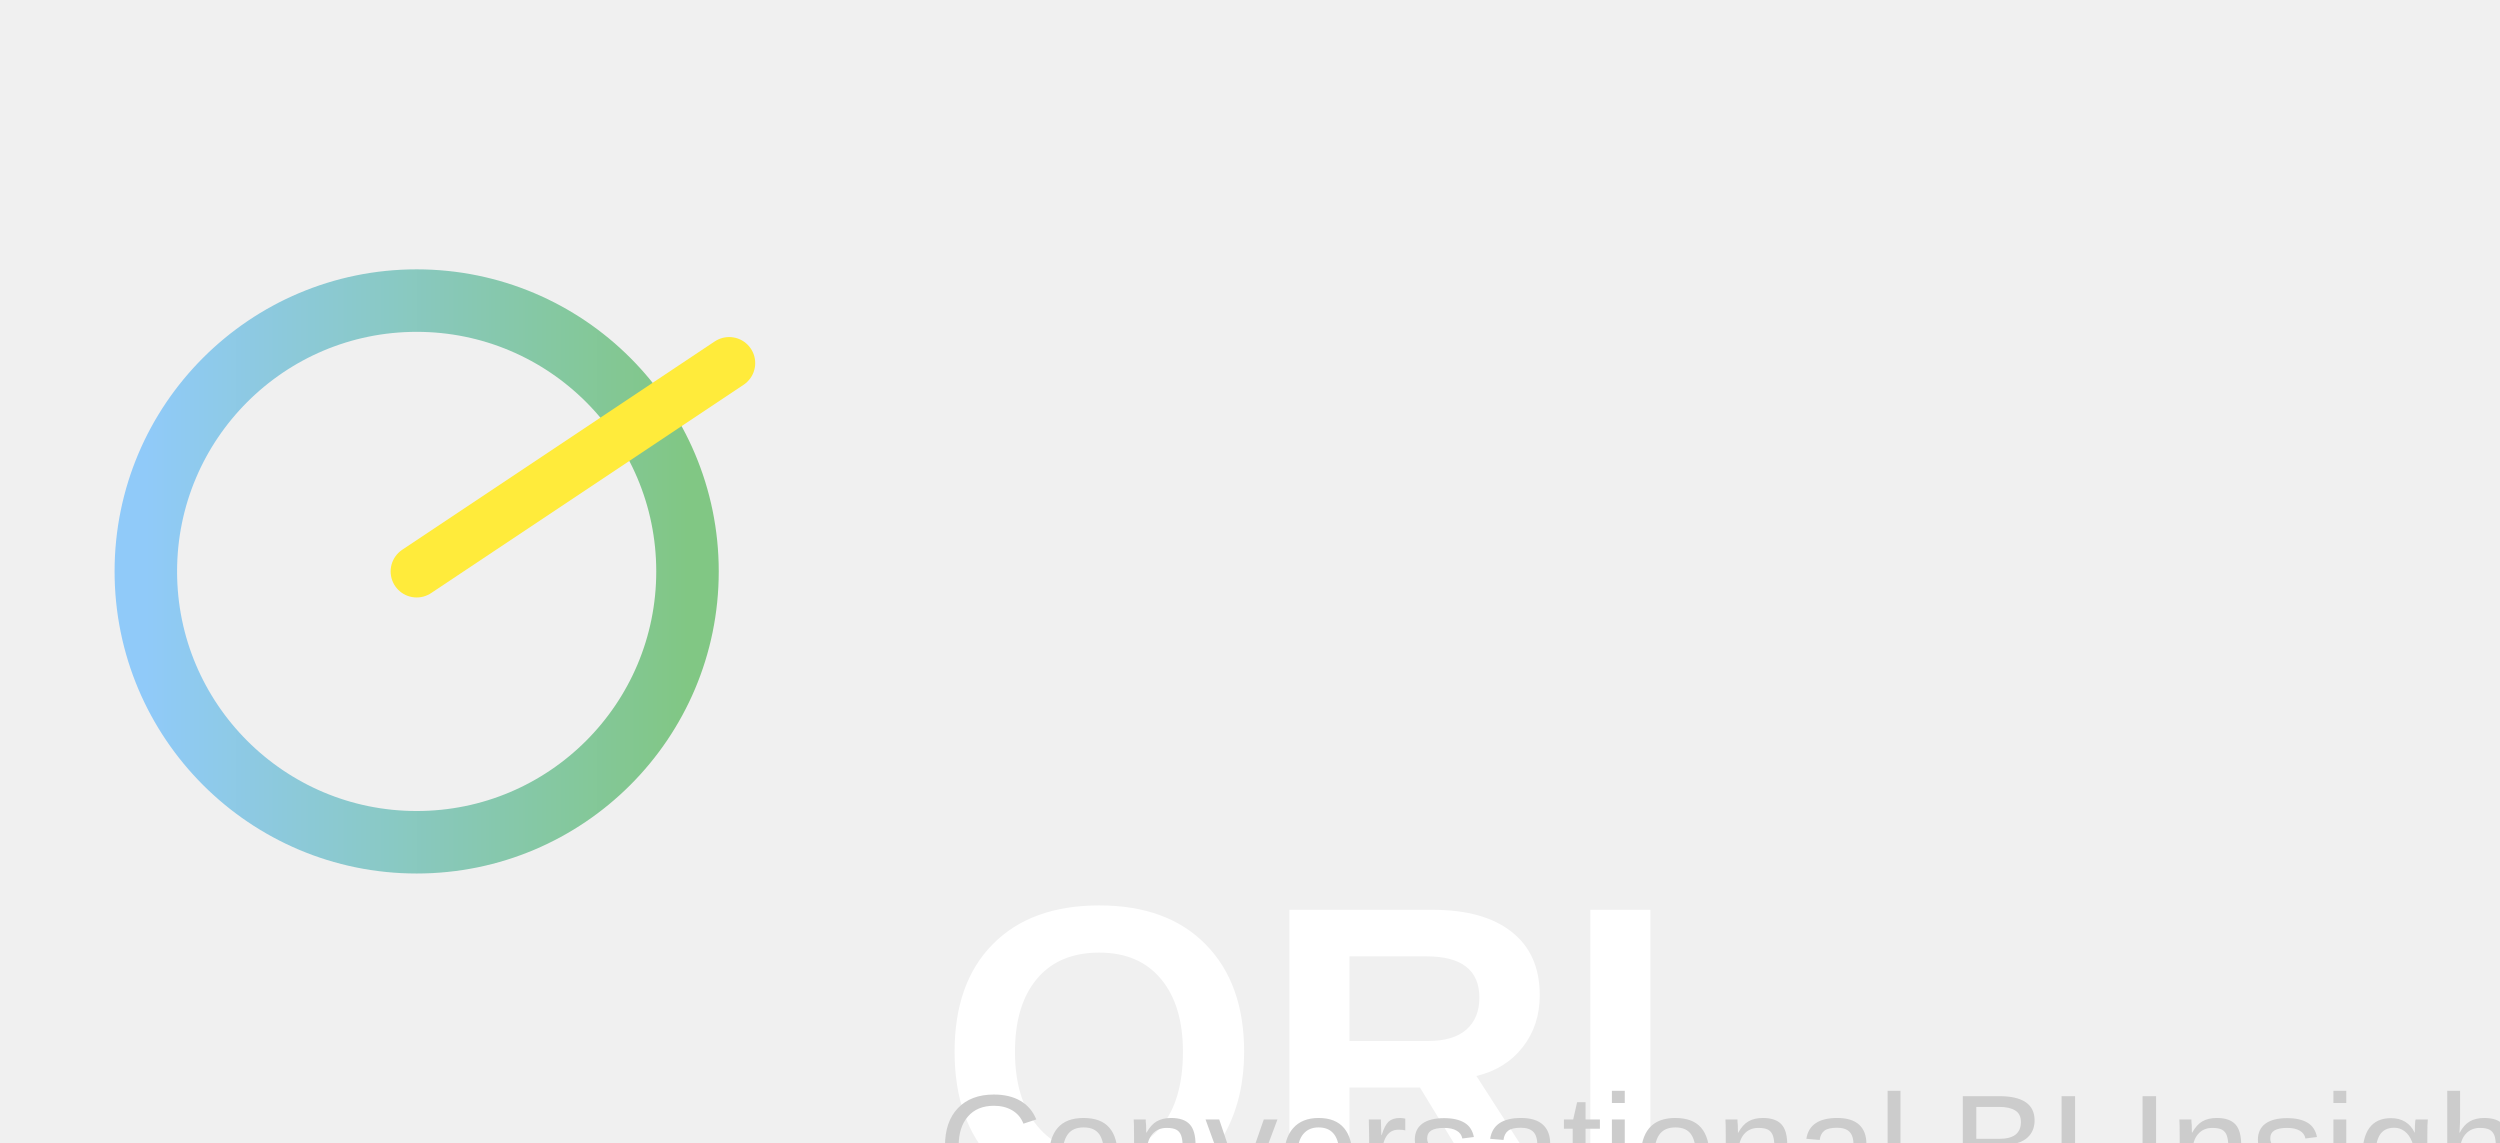
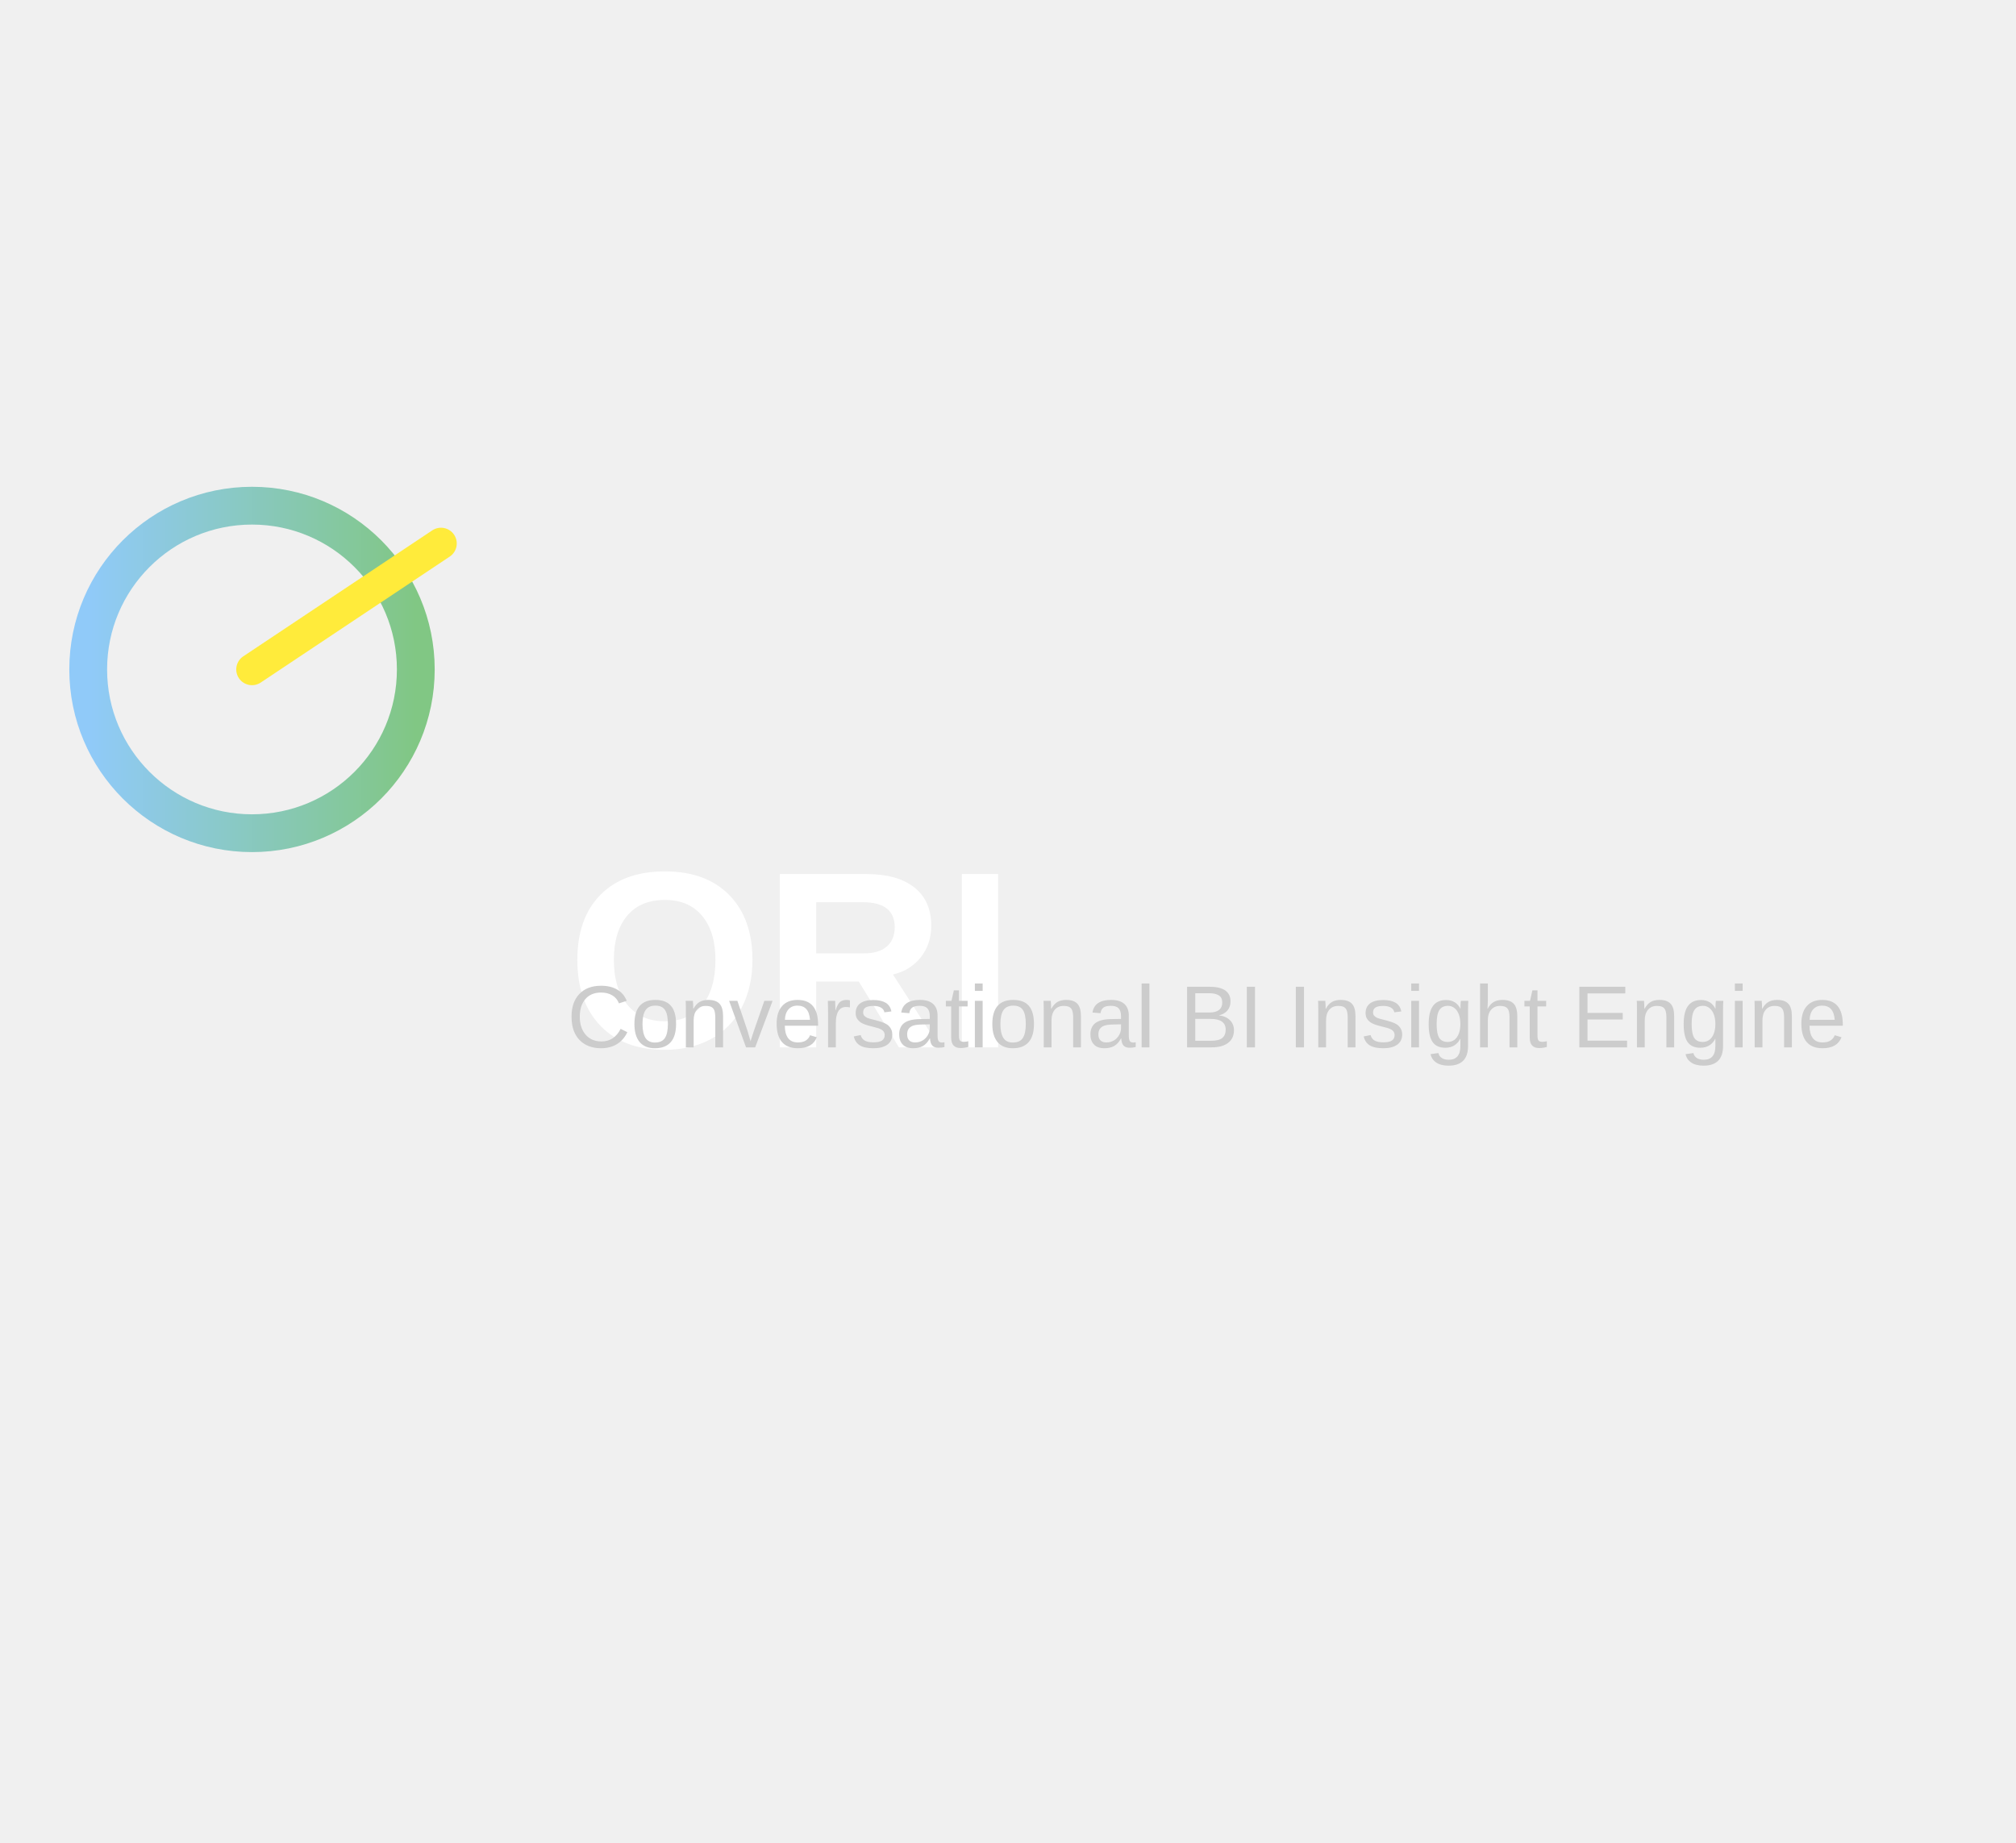
- <svg xmlns="http://www.w3.org/2000/svg" width="350" height="160" viewBox="0 0 240 80">
+ <svg xmlns="http://www.w3.org/2000/svg" width="350" height="320" viewBox="0 0 320 160">
  <defs>
    <linearGradient id="oriGradientDark" x1="0%" y1="0%" x2="100%" y2="0%">
      <stop offset="0%" stop-color="#90caf9" />
      <stop offset="100%" stop-color="#81c784" />
    </linearGradient>
  </defs>
  <circle cx="40" cy="40" r="26" fill="none" stroke="url(#oriGradientDark)" stroke-width="6" />
  <line x1="40" y1="40" x2="70" y2="20" stroke="#ffeb3b" stroke-width="5" stroke-linecap="round" />
  <text x="90" y="100" font-family="Arial, Helvetica, sans-serif" font-size="40" font-weight="700" fill="#ffffff">
    ORI
  </text>
  <text x="90" y="100" font-family="Arial, Helvetica, sans-serif" font-size="14" fill="#cccccc">
    Conversational BI Insight Engine
  </text>
</svg>
